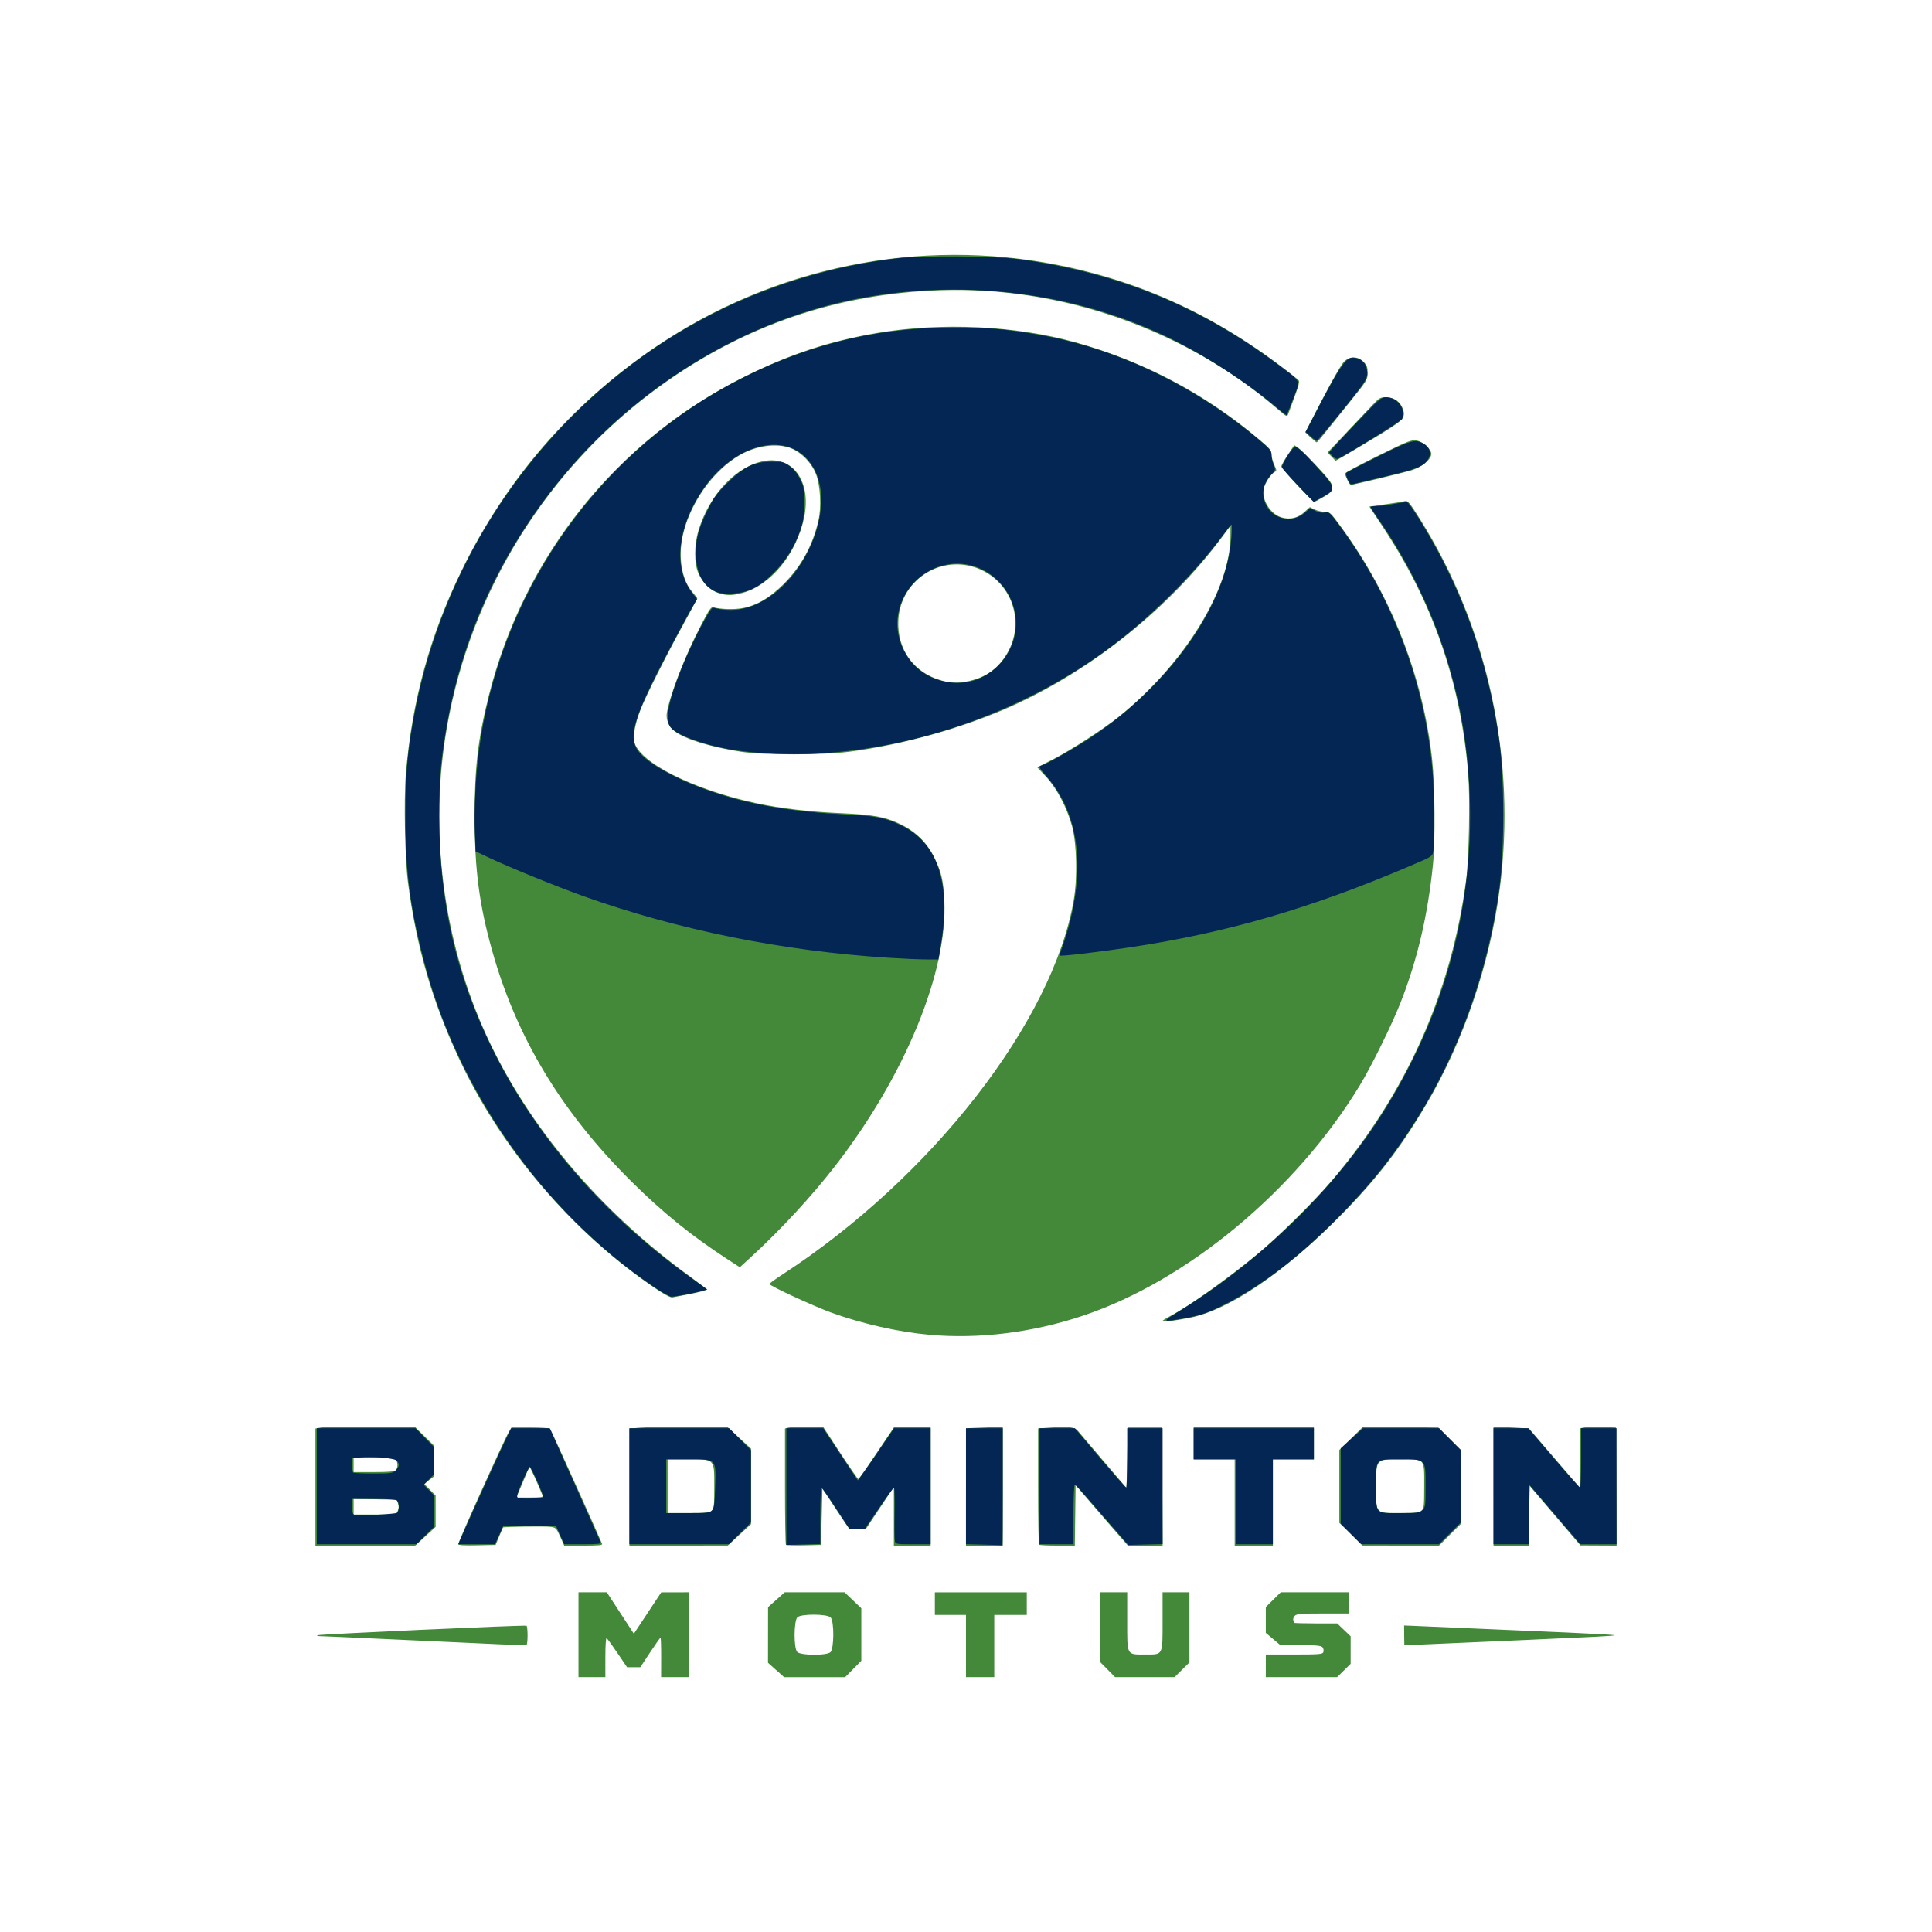
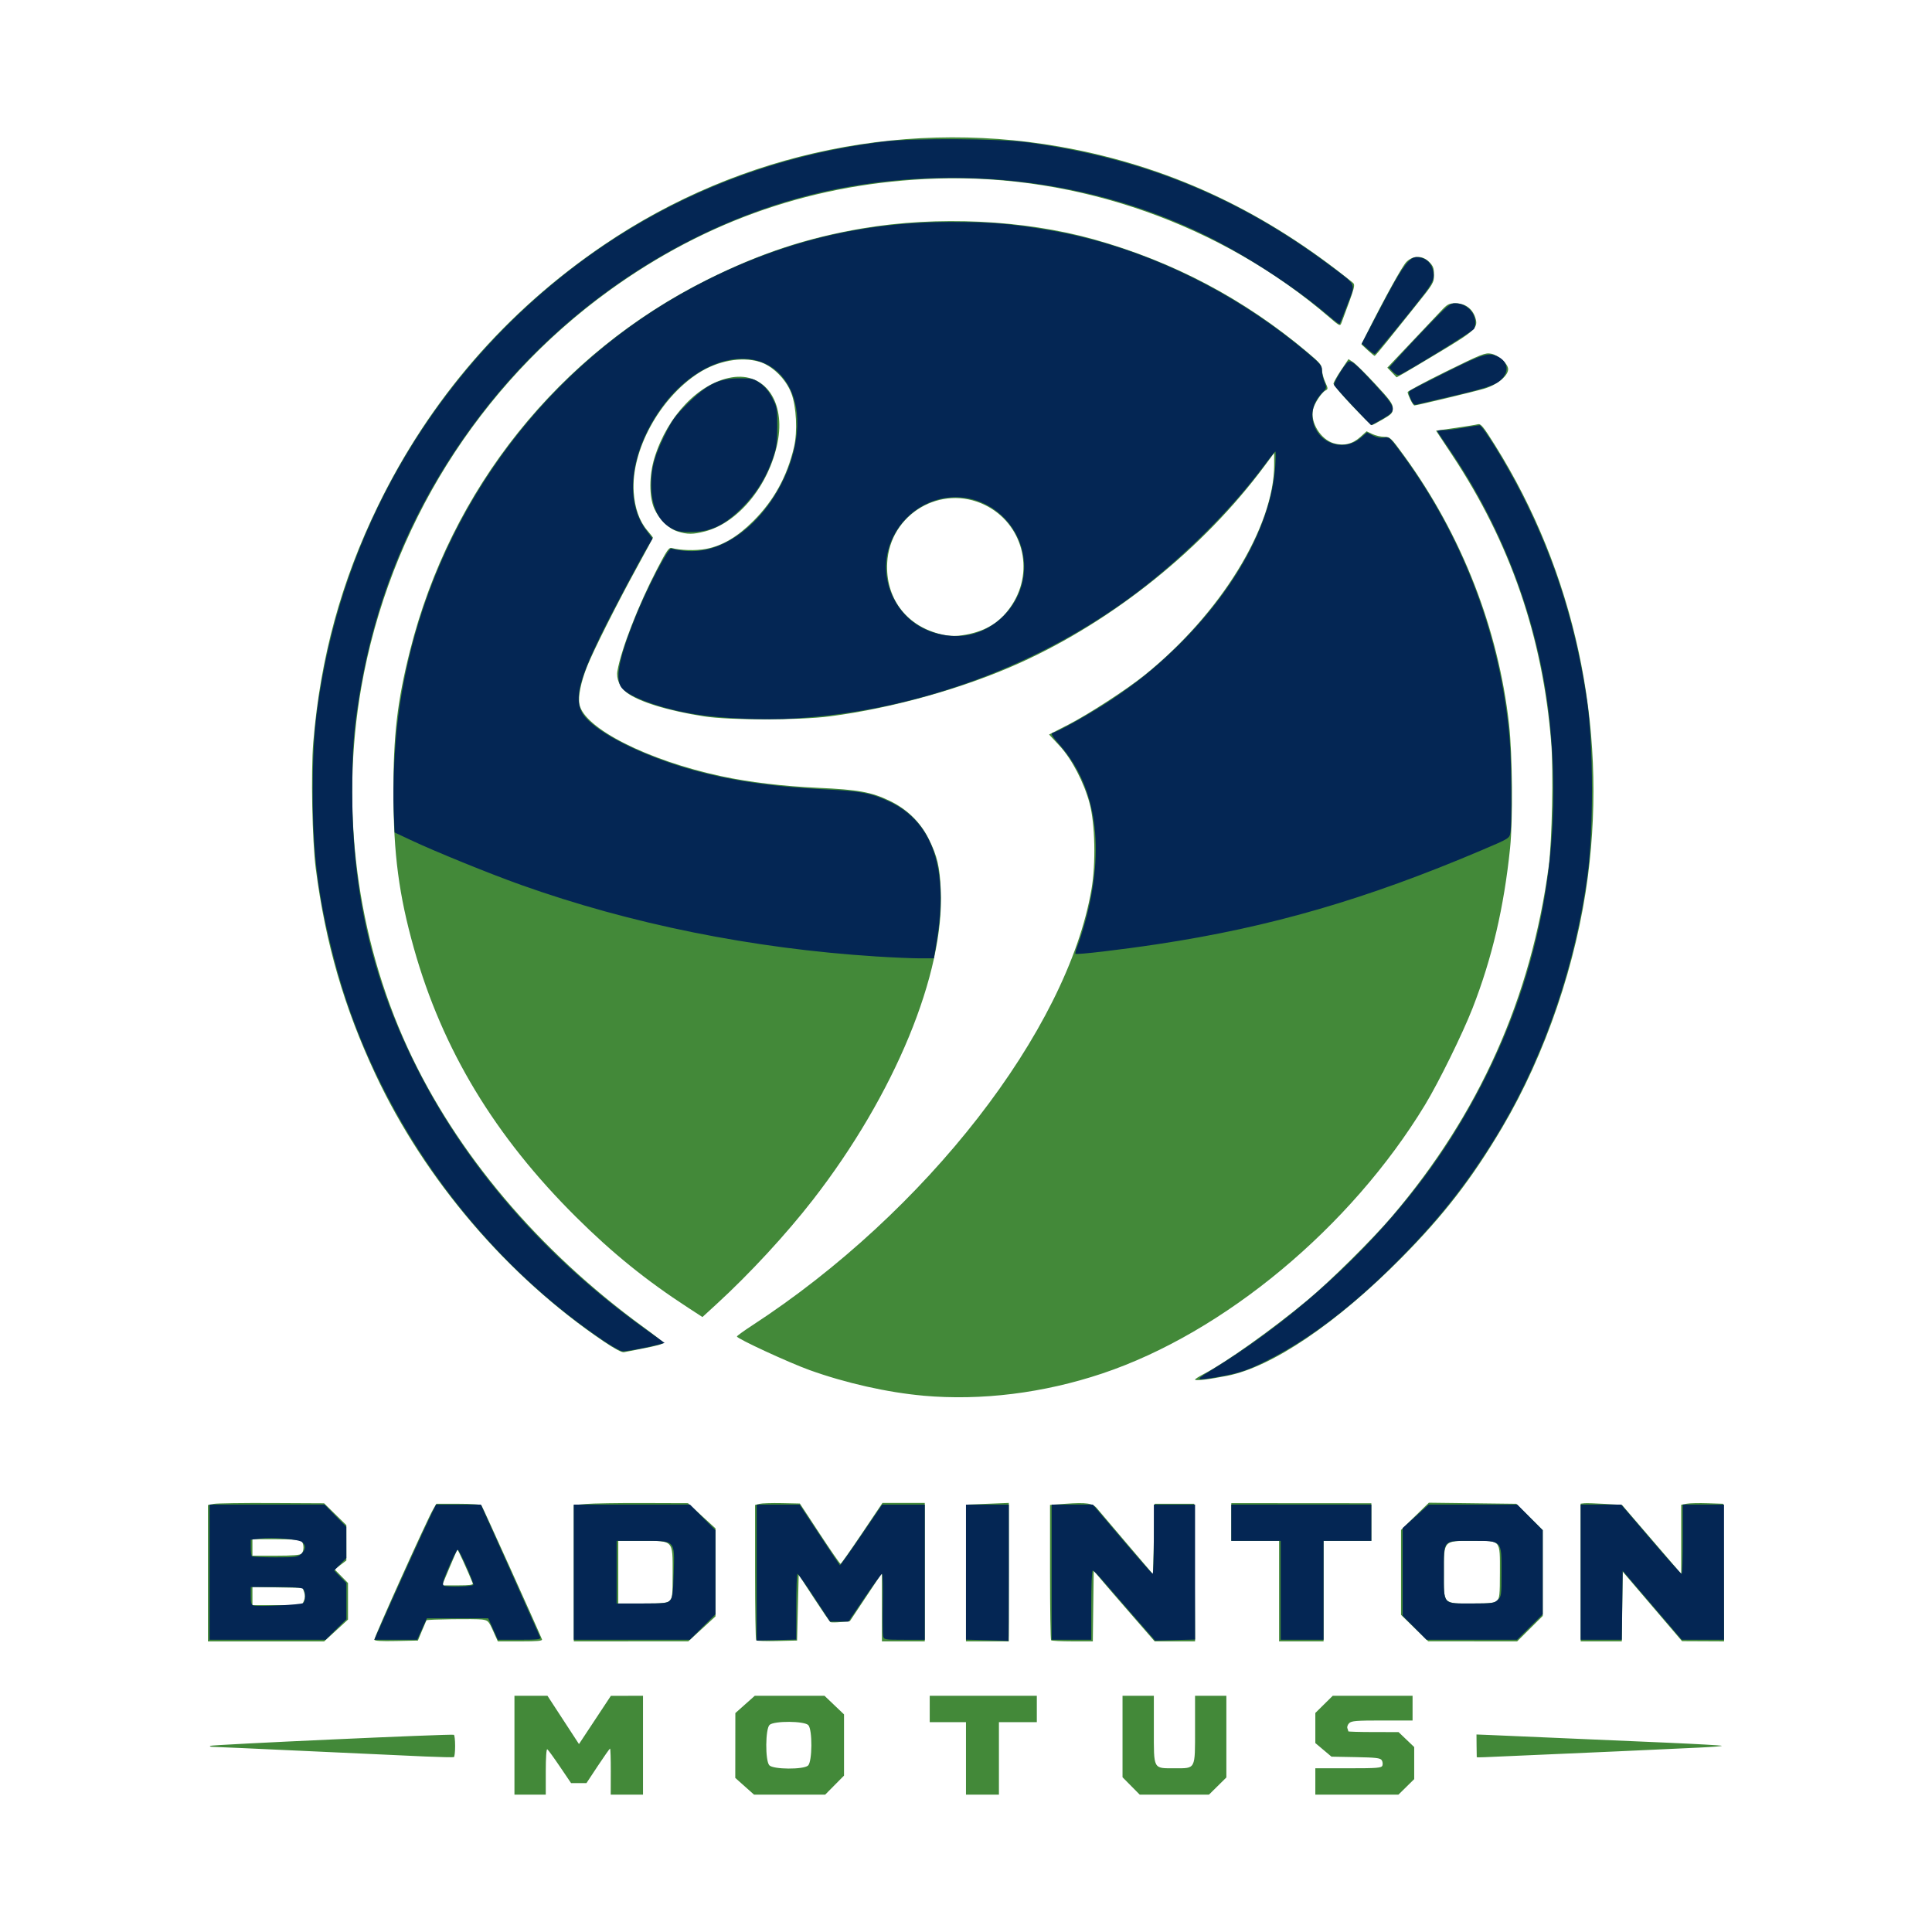
<svg xmlns="http://www.w3.org/2000/svg" width="200mm" height="200mm" viewBox="0 0 200 200" version="1.1" id="svg1" xml:space="preserve">
  <defs id="defs1" />
  <g id="layer1">
-     <g id="g3" transform="matrix(1.106664,0,0,1.106664,-11.54639,-10.24965)">
+     <g id="g3" transform="matrix(1.289516,0,0,1.289516,-29.97704,-28.46604)">
      <path style="fill:#438939" d="m 64.546,162.177 v -3.969 h 1.325 1.325 l 1.265,1.939 1.265,1.939 1.28,-1.936 1.28,-1.936 1.29,-0.003 1.29,-0.003 v 3.969 3.969 h -1.296 -1.296 l 0.006,-1.852 c 0.003,-1.019 -0.024,-1.849 -0.06,-1.846 -0.036,0.003 -0.477,0.628 -0.98,1.389 l -0.914,1.383 H 69.708 69.092 L 68.198,163.899 c -0.492,-0.727 -0.949,-1.355 -1.016,-1.397 -0.073,-0.045 -0.122,0.677 -0.122,1.784 v 1.86 h -1.257 -1.257 z m 18.481,3.297 -0.754,-0.672 0.003,-2.602 0.003,-2.602 0.78,-0.695 0.78,-0.695 h 2.798 2.798 l 0.784,0.748 0.784,0.748 v 2.456 2.457 l -0.757,0.765 -0.757,0.765 H 86.636 83.781 Z m 5.089,-1.664 c 0.341,-0.309 0.36,-2.871 0.023,-3.243 -0.308,-0.34 -2.74,-0.358 -3.111,-0.023 -0.341,0.309 -0.36,2.871 -0.023,3.243 0.308,0.34 2.74,0.358 3.111,0.023 z m 12.677,-0.575 V 160.325 h -1.455 -1.455 v -1.058 -1.058 h 4.299 4.299 v 1.058 1.058 h -1.521 -1.521 v 2.91 2.91 h -1.323 -1.323 z m 13.258,2.212 -0.69,-0.699 v -3.27 -3.27 h 1.257 1.257 v 2.691 c 0,3.276 -0.079,3.129 1.677,3.129 1.701,0 1.631,0.136 1.631,-3.152 v -2.668 h 1.257 1.257 v 3.279 3.279 l -0.699,0.69 -0.699,0.69 h -2.778 -2.778 z m 14.788,-0.36 v -1.058 h 2.65 c 2.331,0 2.66,-0.026 2.733,-0.216 0.046,-0.119 0.022,-0.313 -0.051,-0.43 -0.112,-0.178 -0.46,-0.22 -2.085,-0.25 l -1.951,-0.037 -0.648,-0.546 -0.648,-0.546 v -1.208 -1.208 l 0.699,-0.69 0.699,-0.69 h 3.204 3.204 v 0.992 0.992 h -2.438 c -2.076,0 -2.47,0.032 -2.653,0.215 -0.119,0.119 -0.182,0.302 -0.142,0.408 0.041,0.106 0.074,0.217 0.074,0.248 0,0.03 0.908,0.057 2.017,0.058 l 2.017,0.003 0.628,0.6 0.628,0.6 v 1.288 1.288 l -0.633,0.623 -0.633,0.623 h -3.336 -3.336 z m -71.437,-2.004 c -1.201,-0.052 -5.46,-0.247 -9.465,-0.434 -4.005,-0.187 -7.423,-0.34 -7.596,-0.34 -0.172,0 -0.278,-0.036 -0.234,-0.08 0.095,-0.095 19.434,-0.974 19.577,-0.889 0.055,0.032 0.099,0.438 0.099,0.903 0,0.464 -0.045,0.865 -0.099,0.889 -0.055,0.025 -1.081,0.003 -2.282,-0.049 z m 84.395,0.052 c -0.004,-0.018 -0.01,-0.435 -0.014,-0.926 l -0.007,-0.893 0.907,0.035 c 1.016,0.039 7.801,0.332 14.384,0.623 2.392,0.105 4.375,0.218 4.407,0.249 0.032,0.032 -0.764,0.096 -1.769,0.143 -5.794,0.27 -7.698,0.356 -11.947,0.539 -2.583,0.111 -4.979,0.216 -5.325,0.233 -0.346,0.017 -0.632,0.016 -0.636,-0.002 z M 39.94,148.367 v -5.475 l 0.473,-0.089 c 0.26,-0.049 2.359,-0.08 4.663,-0.068 l 4.19,0.021 0.893,0.877 0.893,0.877 v 1.419 1.419 l -0.47,0.358 -0.47,0.358 0.536,0.546 0.536,0.546 v 1.467 1.467 l -0.957,0.877 -0.957,0.877 h -4.665 -4.665 z m 7.699,2.229 c 0.104,-0.228 0.113,-0.451 0.027,-0.695 l -0.126,-0.358 -2.014,-0.036 -2.014,-0.036 v 0.731 0.731 h 1.987 1.987 z m -0.185,-3.791 c 0.205,-0.205 0.205,-0.801 0,-1.005 -0.109,-0.109 -0.756,-0.159 -2.051,-0.159 h -1.892 v 0.661 0.661 h 1.892 c 1.295,0 1.942,-0.05 2.051,-0.159 z m 5.847,6.897 c 0,-0.252 4.223,-9.618 4.717,-10.462 l 0.26,-0.444 1.755,-10e-4 c 1.062,-7e-4 1.801,0.053 1.87,0.137 0.086,0.104 4.456,9.782 4.852,10.745 0.052,0.128 -0.345,0.165 -1.738,0.165 H 63.212 l -0.377,-0.841 c -0.354,-0.788 -0.409,-0.845 -0.887,-0.913 -0.499,-0.071 -4.419,-0.018 -4.469,0.061 -0.014,0.022 -0.173,0.397 -0.355,0.833 l -0.33,0.794 -1.747,0.037 c -1.226,0.026 -1.747,-0.007 -1.747,-0.112 z m 7.899,-4.522 c -0.405,-1.004 -1.198,-2.743 -1.234,-2.707 -0.026,0.025 -0.313,0.682 -0.638,1.459 l -0.592,1.413 h 1.266 c 0.96,0 1.25,-0.04 1.199,-0.165 z m 8.108,-0.809 V 142.899 l 0.975,-0.088 c 0.536,-0.049 2.598,-0.083 4.583,-0.076 l 3.608,0.012 1.106,1.012 1.106,1.012 v 3.532 3.532 l -1.091,1.001 -1.091,1.001 -4.597,0.002 -4.597,0.002 z m 7.696,2.21 c 0.214,-0.194 0.242,-0.449 0.242,-2.207 0,-2.694 0.089,-2.601 -2.47,-2.601 h -1.895 v 2.514 2.514 h 1.941 c 1.62,0 1.981,-0.036 2.183,-0.219 z m 6.949,3.177 c -0.051,-0.051 -0.092,-2.516 -0.092,-5.48 v -5.388 l 0.353,-0.089 c 0.194,-0.049 1.004,-0.075 1.799,-0.058 l 1.445,0.031 1.591,2.425 c 0.875,1.334 1.628,2.422 1.674,2.419 0.046,-0.003 0.821,-1.104 1.724,-2.447 l 1.641,-2.442 h 1.699 1.699 v 5.556 5.556 h -1.72 -1.72 l -5.52e-4,-2.745 -5.53e-4,-2.745 -1.289,1.938 -1.289,1.938 -0.728,0.063 c -0.4,0.035 -0.773,0.037 -0.828,0.005 -0.055,-0.032 -0.65,-0.901 -1.323,-1.932 l -1.223,-1.874 -0.066,2.643 -0.066,2.643 -1.595,0.037 c -0.877,0.02 -1.636,-0.004 -1.687,-0.055 z m 16.841,-5.406 c 0,-4.302 0.036,-5.491 0.165,-5.494 0.091,-0.002 0.865,-0.033 1.72,-0.068 l 1.554,-0.064 v 5.558 5.558 h -1.72 -1.72 z m 6.835,5.402 c -0.049,-0.049 -0.088,-2.513 -0.088,-5.478 v -5.39 l 1.224,-0.089 c 1.682,-0.122 2.202,-0.049 2.537,0.357 0.151,0.183 1.227,1.451 2.391,2.817 l 2.117,2.485 0.066,-2.83 0.066,-2.83 h 1.587 1.587 l 0.035,5.523 0.035,5.523 -1.622,-2.1e-4 -1.622,-2.2e-4 -1.869,-2.15 c -1.028,-1.182 -2.13,-2.459 -2.447,-2.836 l -0.578,-0.687 -0.036,2.836 -0.036,2.836 h -1.629 c -0.896,0 -1.669,-0.04 -1.717,-0.088 z m 18.3,-3.947 v -4.035 h -1.918 -1.918 v -1.514 -1.514 l 5.622,0.004 5.622,0.004 v 1.51 1.51 h -1.918 -1.918 v 4.035 4.035 h -1.786 -1.786 z m 10.881,2.967 -1.091,-1.062 v -3.409 -3.409 l 1.118,-1.092 1.118,-1.092 3.509,0.043 3.509,0.043 1.061,1.055 1.061,1.055 v 3.446 3.446 l -1.028,1.022 -1.028,1.022 -3.569,-0.003 -3.569,-0.003 z m 6.604,-2.194 c 0.215,-0.194 0.242,-0.451 0.242,-2.272 0,-2.67 0.114,-2.537 -2.162,-2.537 -2.403,0 -2.336,-0.075 -2.336,2.595 0,2.548 -0.11,2.432 2.301,2.432 1.408,0 1.756,-0.039 1.955,-0.219 z m 6.724,-2.266 v -5.528 l 0.298,-0.032 c 0.164,-0.018 0.91,0.005 1.658,0.051 l 1.361,0.083 2.377,2.765 2.377,2.765 v -2.772 -2.772 l 0.44,-0.083 c 0.242,-0.045 1.001,-0.063 1.687,-0.039 l 1.247,0.043 0.035,5.523 0.035,5.523 -1.688,-0.008 -1.688,-0.008 -2.381,-2.791 -2.381,-2.791 -0.036,2.799 -0.036,2.799 h -1.651 -1.651 z M 97.364,134.116 c -2.867,-0.255 -6.233,-1.012 -9.13,-2.055 -1.669,-0.601 -5.828,-2.524 -5.828,-2.695 0,-0.05 0.551,-0.45 1.224,-0.888 13.946,-9.084 25.291,-23.671 27.241,-35.026 0.356,-2.075 0.287,-5.234 -0.151,-6.879 -0.449,-1.685 -1.431,-3.568 -2.413,-4.625 l -0.843,-0.908 1.509,-0.772 c 1.651,-0.845 4.723,-2.838 6.166,-4.002 6.079,-4.901 10.395,-11.91 10.395,-16.885 v -0.943 l -0.769,1.037 c -4.911,6.616 -12.095,12.4 -19.646,15.817 -4.455,2.016 -10.183,3.628 -15.237,4.288 -2.48,0.324 -8.044,0.326 -10.12,0.004 -2.878,-0.447 -5.221,-1.167 -6.199,-1.905 -0.564,-0.426 -0.861,-1.116 -0.751,-1.744 0.305,-1.742 1.673,-5.262 3.157,-8.122 0.822,-1.585 0.982,-1.815 1.213,-1.745 0.617,0.187 1.969,0.223 2.743,0.072 1.329,-0.259 2.526,-0.966 3.81,-2.251 1.645,-1.646 2.699,-3.564 3.252,-5.92 0.294,-1.252 0.193,-3.263 -0.217,-4.336 -0.438,-1.144 -1.537,-2.218 -2.582,-2.522 -1.447,-0.421 -3.326,-0.071 -4.847,0.901 -3.137,2.007 -5.444,6.232 -5.222,9.563 0.085,1.283 0.458,2.341 1.081,3.068 0.254,0.297 0.462,0.564 0.462,0.593 0,0.029 -0.571,1.091 -1.269,2.36 -1.586,2.884 -3.513,6.712 -4.017,7.982 -0.499,1.257 -0.731,2.406 -0.614,3.034 0.359,1.916 5.475,4.509 11.39,5.775 2.255,0.482 4.912,0.801 7.778,0.933 3.224,0.148 4.271,0.338 5.737,1.042 1.4,0.671 2.476,1.724 3.143,3.074 0.682,1.38 0.874,2.198 0.961,4.082 0.309,6.695 -3.706,16.427 -10.261,24.871 -2.143,2.761 -5.067,5.926 -7.718,8.357 l -1.154,1.058 -1.161,-0.755 C 75.122,124.869 72.402,122.666 69.494,119.778 62.957,113.284 58.76,106.331 56.477,98.214 55.268,93.916 54.838,90.651 54.829,85.713 c -0.008,-4.606 0.309,-7.333 1.324,-11.372 3.27,-13.011 11.974,-23.882 23.871,-29.815 4.25,-2.119 8.019,-3.365 12.45,-4.116 6.019,-1.02 12.974,-0.691 18.572,0.876 6.404,1.794 12.085,4.797 17.165,9.075 1.005,0.846 1.158,1.03 1.16,1.396 0.002,0.232 0.118,0.674 0.258,0.982 0.242,0.534 0.243,0.567 0.021,0.687 -0.333,0.178 -0.902,1.058 -1.004,1.552 -0.211,1.02 0.623,2.367 1.658,2.677 0.795,0.238 1.509,0.075 2.13,-0.486 l 0.52,-0.47 0.461,0.22 c 0.254,0.121 0.682,0.221 0.953,0.223 0.474,0.003 0.531,0.058 1.612,1.544 4.614,6.347 7.556,13.881 8.411,21.538 0.271,2.428 0.315,7.669 0.083,9.922 -0.492,4.781 -1.447,8.853 -3.018,12.876 -0.796,2.038 -2.719,5.948 -3.809,7.745 -5.963,9.831 -16.133,18.296 -25.914,21.569 -4.716,1.578 -9.704,2.197 -14.369,1.783 z m 3.8,-61.172 c 1.485,-0.35 2.525,-1.077 3.336,-2.333 1.821,-2.817 0.813,-6.521 -2.173,-7.988 -3.521,-1.73 -7.651,0.709 -7.858,4.64 -0.144,2.753 1.454,4.962 4.109,5.676 0.906,0.244 1.565,0.245 2.586,0.004 z m 18.018,59.881 c 1.7e-4,-0.046 0.318,-0.249 0.707,-0.452 1.779,-0.929 5.449,-3.543 8.289,-5.901 1.855,-1.541 5.223,-4.877 6.832,-6.768 6.97,-8.19 11.153,-17.539 12.563,-28.082 0.268,-2.004 0.384,-7.641 0.203,-9.905 -0.679,-8.508 -3.278,-16.06 -7.96,-23.124 l -1.288,-1.944 1.539,-0.219 c 0.846,-0.121 1.664,-0.254 1.817,-0.296 0.24,-0.066 0.43,0.167 1.382,1.687 6.38,10.194 9.027,22.46 7.459,34.572 -0.904,6.984 -3.403,14.31 -6.892,20.207 -2.431,4.109 -4.685,7.024 -8.089,10.461 -5.187,5.239 -10.384,8.756 -13.982,9.462 -1.519,0.298 -2.58,0.422 -2.579,0.302 z M 71.725,129.771 C 63.998,124.548 57.362,116.787 53.395,108.334 50.868,102.948 49.373,97.799 48.595,91.798 48.308,89.592 48.199,84.045 48.395,81.678 48.957,74.882 50.631,68.757 53.582,62.7 57.75,54.142 63.843,47.097 71.69,41.76 82.789,34.21 96.431,31.439 109.525,34.073 c 8.155,1.641 15.38,5.095 22.265,10.646 0.285,0.229 0.295,0.19 -0.851,3.265 -0.11,0.296 -0.139,0.283 -1.01,-0.467 C 121.32,40.106 109.766,36.035 98.412,36.411 88.728,36.732 80.011,39.717 72.153,45.403 61.689,52.974 54.491,64.493 52.252,77.246 c -1.711,9.747 -0.391,20.015 3.72,28.948 3.88,8.431 10.51,16.283 18.931,22.421 0.858,0.625 1.572,1.18 1.587,1.234 0.034,0.118 -0.429,0.249 -1.824,0.519 -0.582,0.113 -1.179,0.229 -1.326,0.259 -0.173,0.035 -0.744,-0.267 -1.615,-0.856 z m 5.932,-65.027 c -0.739,-0.231 -1.501,-0.972 -1.886,-1.837 -0.42,-0.942 -0.417,-2.661 0.006,-4.049 1.034,-3.387 3.59,-6.057 6.213,-6.489 2.659,-0.438 4.34,1.965 3.674,5.252 -0.695,3.429 -3.149,6.424 -5.833,7.118 -0.945,0.245 -1.402,0.246 -2.174,0.005 z M 131.783,54.633 c -0.819,-0.867 -1.488,-1.655 -1.488,-1.753 0,-0.097 0.272,-0.582 0.603,-1.077 l 0.603,-0.899 0.365,0.239 c 0.201,0.132 1.001,0.923 1.778,1.758 1.189,1.278 1.413,1.587 1.413,1.945 0,0.381 -0.084,0.475 -0.801,0.895 -0.44,0.258 -0.842,0.469 -0.893,0.468 -0.051,-7.79e-4 -0.762,-0.71 -1.58,-1.577 z m 4.688,-0.477 c -0.123,-0.257 -0.223,-0.528 -0.223,-0.602 0,-0.074 1.392,-0.82 3.093,-1.658 2.848,-1.403 3.133,-1.516 3.605,-1.428 0.602,0.113 1.372,0.813 1.372,1.248 0,0.531 -0.899,1.262 -1.921,1.562 -0.883,0.259 -5.412,1.346 -5.608,1.346 -0.052,0 -0.195,-0.21 -0.317,-0.468 z m -1.479,-2.177 -0.373,-0.389 1.82,-1.922 c 1.001,-1.057 2.1,-2.22 2.442,-2.584 0.572,-0.61 0.67,-0.662 1.233,-0.662 0.735,0 1.328,0.428 1.558,1.125 0.271,0.82 0.051,1.038 -2.73,2.711 -1.391,0.837 -2.764,1.654 -3.053,1.815 l -0.525,0.294 z m -1.957,-1.797 -0.501,-0.466 0.413,-0.82 c 1.507,-2.991 2.877,-5.469 3.204,-5.796 0.537,-0.537 1.288,-0.535 1.827,0.004 0.322,0.322 0.387,0.495 0.387,1.036 0,0.629 -0.046,0.706 -1.488,2.499 -0.819,1.018 -1.875,2.334 -2.348,2.926 -0.473,0.591 -0.89,1.077 -0.926,1.079 -0.036,0.002 -0.292,-0.206 -0.567,-0.462 z" id="path4" />
      <path style="fill:#042654" d="m 83.992,148.32 2.5e-4,-5.457 h 1.724 1.724 l 1.594,2.414 c 0.877,1.327 1.613,2.433 1.637,2.457 0.024,0.024 0.797,-1.062 1.717,-2.414 l 1.674,-2.457 h 1.712 1.712 v 5.424 5.424 h -1.639 c -1.592,0 -1.641,-0.009 -1.705,-0.298 -0.036,-0.164 -0.049,-1.354 -0.027,-2.646 0.021,-1.292 -0.006,-2.348 -0.06,-2.348 -0.054,0 -0.684,0.863 -1.399,1.918 l -1.3,1.918 -0.738,-0.001 -0.738,-0.001 -1.256,-1.917 c -0.691,-1.054 -1.301,-1.917 -1.356,-1.917 -0.055,0 -0.1,1.187 -0.1,2.638 v 2.638 l -1.588,0.041 -1.588,0.041 z m 18.488,5.424 -1.687,-0.041 v -5.42 -5.42 h 1.72 1.72 v 5.49 c 0,3.02 -0.015,5.477 -0.033,5.461 -0.018,-0.016 -0.792,-0.047 -1.72,-0.07 z m 11.756,-1.952 c -0.955,-1.091 -2.054,-2.356 -2.443,-2.811 -0.389,-0.455 -0.761,-0.827 -0.826,-0.827 -0.067,0 -0.119,1.218 -0.119,2.778 v 2.778 h -1.587 -1.587 v -5.424 -5.424 h 1.653 1.653 l 2.349,2.769 c 1.292,1.523 2.393,2.773 2.448,2.778 0.055,0.005 0.099,-1.241 0.099,-2.769 v -2.778 h 1.654 1.654 v 5.416 5.416 l -1.605,0.041 -1.605,0.041 z m -74.165,-3.506 v -5.424 h 4.616 4.616 l 0.872,0.893 0.872,0.893 0.002,1.251 0.002,1.251 -0.49,0.502 -0.49,0.502 0.49,0.502 0.49,0.502 v 1.453 1.453 l -0.83,0.823 -0.83,0.823 H 44.732 40.072 Z m 7.508,2.48 c 0.211,-0.167 0.215,-0.922 0.007,-1.131 -0.11,-0.11 -0.785,-0.159 -2.183,-0.159 h -2.024 v 0.718 c 0,0.575 0.046,0.729 0.232,0.772 0.436,0.101 3.803,-0.068 3.969,-0.2 z m -0.141,-3.958 c 0.365,-0.343 0.39,-0.656 0.075,-0.931 -0.276,-0.24 -2.34,-0.411 -3.42,-0.284 l -0.714,0.084 v 0.621 c 0,0.342 0.04,0.661 0.088,0.709 0.049,0.049 0.893,0.088 1.877,0.088 1.654,0 1.811,-0.022 2.095,-0.288 z m 6.048,6.472 c 1.269,-2.879 3.885,-8.635 4.389,-9.657 l 0.375,-0.761 h 1.802 1.802 l 2.347,5.241 c 1.291,2.882 2.379,5.323 2.418,5.424 0.058,0.151 -0.241,0.183 -1.669,0.183 H 63.212 l -0.386,-0.86 -0.386,-0.86 h -2.461 -2.461 l -0.39,0.86 -0.39,0.86 h -1.72 -1.72 z m 7.762,-3.984 c 0.022,-0.233 -1.15,-2.851 -1.26,-2.817 -0.069,0.021 -0.388,0.652 -0.709,1.402 -0.471,1.1 -0.549,1.387 -0.404,1.484 0.204,0.136 2.36,0.074 2.374,-0.069 z m 8.059,-1.01 v -5.424 h 4.666 4.666 l 1.022,1.028 1.022,1.028 v 3.374 3.374 l -1.028,1.022 -1.028,1.022 h -4.66 -4.66 z m 7.735,2.253 c 0.197,-0.218 0.244,-0.576 0.29,-2.203 0.074,-2.661 0.171,-2.564 -2.558,-2.564 h -2.027 v 2.514 2.514 h 2.03 c 1.851,0 2.051,-0.023 2.266,-0.26 z m 49.018,-0.798 v -3.969 h -1.984 -1.984 v -1.455 -1.455 h 5.622 5.622 v 1.455 1.455 h -1.918 -1.918 v 3.969 3.969 h -1.72 -1.72 z m 10.745,3.007 -0.956,-0.962 v -3.522 -3.522 l 1.043,-0.94 1.043,-0.94 h 3.557 3.557 l 1.022,1.028 1.022,1.028 v 3.374 3.374 l -1.028,1.022 -1.028,1.022 h -3.638 -3.638 z m 6.676,-2.236 c 0.293,-0.275 0.306,-0.372 0.306,-2.207 0,-2.6 0.064,-2.532 -2.361,-2.532 -2.397,0 -2.269,-0.14 -2.269,2.491 0,2.678 -0.124,2.537 2.228,2.537 1.656,0 1.813,-0.022 2.096,-0.288 z m 6.656,-2.226 v -5.424 h 1.629 1.629 l 2.373,2.778 c 1.305,1.528 2.417,2.778 2.472,2.778 0.055,1.8e-4 0.099,-1.25 0.099,-2.778 v -2.778 h 1.654 1.654 v 5.424 5.424 h -1.697 -1.697 l -2.371,-2.768 -2.371,-2.768 -0.036,2.768 -0.036,2.768 h -1.651 -1.651 z M 120.377,132.137 c 7.895,-4.795 15.048,-11.76 19.595,-19.08 6.269,-10.091 8.859,-21.111 7.708,-32.8 -0.778,-7.91 -3.636,-15.673 -8.206,-22.292 -0.465,-0.673 -0.845,-1.253 -0.845,-1.29 0,-0.036 0.223,-0.066 0.496,-0.066 0.273,-10e-5 1.002,-0.089 1.621,-0.198 0.618,-0.109 1.195,-0.198 1.28,-0.198 0.231,-2.68e-4 2.04,2.921 3.224,5.208 2.762,5.333 4.521,10.854 5.403,16.951 0.517,3.573 0.528,10.34 0.025,14.023 -1.047,7.652 -3.718,15.154 -7.606,21.365 -2.315,3.698 -4.496,6.415 -7.81,9.729 -3.452,3.452 -6.778,5.993 -10.06,7.686 -1.711,0.883 -2.433,1.132 -4.172,1.438 -1.831,0.322 -1.892,0.278 -0.652,-0.474 z M 71.557,129.613 C 61.174,122.559 53.193,111.205 50.057,99.025 c -1.276,-4.954 -1.705,-8.326 -1.705,-13.379 0,-3.852 0.184,-6.005 0.797,-9.327 2.331,-12.639 9.185,-24.068 19.246,-32.094 7.461,-5.952 16.242,-9.617 25.851,-10.789 2.282,-0.278 9.192,-0.24 11.443,0.063 9.293,1.253 17.031,4.407 24.408,9.949 2.112,1.587 1.994,1.309 1.316,3.087 -0.315,0.826 -0.595,1.525 -0.622,1.552 -0.028,0.027 -0.403,-0.251 -0.835,-0.619 -2.87,-2.445 -7.017,-5.119 -10.468,-6.751 -8.49,-4.015 -18.357,-5.313 -27.951,-3.676 -11.407,1.947 -22.352,8.712 -29.728,18.377 -5.108,6.693 -8.32,14.088 -9.683,22.291 -0.484,2.912 -0.609,4.567 -0.605,8.004 0.01,7.952 1.568,14.752 4.955,21.63 4.052,8.227 10.503,15.663 18.628,21.47 l 1.497,1.07 -0.555,0.149 c -0.786,0.212 -2.476,0.527 -2.816,0.526 -0.157,-6.6e-4 -0.911,-0.426 -1.675,-0.945 z M 93.556,98.855 C 83.654,98.225 73.879,96.254 65.057,93.108 62.519,92.202 58.167,90.431 56.198,89.503 l -1.271,-0.599 -0.072,-1.761 c -0.085,-2.073 0.073,-5.352 0.364,-7.582 1.899,-14.518 10.671,-27.364 23.415,-34.288 6.624,-3.599 13.414,-5.357 20.77,-5.38 3.244,-0.01 4.939,0.127 8.004,0.645 7.258,1.228 14.543,4.656 20.588,9.689 1.238,1.031 1.373,1.186 1.373,1.583 0,0.242 0.091,0.657 0.202,0.923 0.198,0.474 0.195,0.489 -0.192,0.889 -0.793,0.82 -0.992,1.831 -0.55,2.803 0.645,1.421 2.471,1.822 3.652,0.801 l 0.504,-0.435 0.475,0.245 c 0.311,0.16 0.618,0.219 0.89,0.17 0.391,-0.071 0.459,-0.018 1.139,0.887 5.137,6.833 8.266,15.02 8.956,23.426 0.149,1.823 0.186,6.6 0.057,7.382 -0.079,0.477 -0.08,0.477 -2.281,1.414 -9.279,3.948 -16.996,6.188 -26.014,7.552 -3.03,0.458 -6.534,0.868 -6.627,0.775 -0.035,-0.035 0.054,-0.36 0.197,-0.724 0.143,-0.363 0.415,-1.228 0.604,-1.922 1.583,-5.809 0.899,-10.676 -1.969,-14.012 -0.826,-0.961 -0.857,-1.021 -0.574,-1.106 0.538,-0.162 3.163,-1.651 4.591,-2.605 2.05,-1.369 3.459,-2.5 5.152,-4.136 4.76,-4.601 7.712,-9.955 8.037,-14.575 0.048,-0.679 0.054,-1.235 0.014,-1.235 -0.04,0 -0.391,0.432 -0.78,0.959 -2.847,3.862 -7.111,8.045 -11.197,10.985 -7.686,5.532 -17.21,8.92 -26.642,9.479 -2.457,0.146 -5.812,0.008 -7.898,-0.325 -2.73,-0.435 -5.367,-1.378 -5.96,-2.132 -0.552,-0.702 -0.237,-2.346 1.08,-5.631 0.915,-2.284 2.647,-5.609 2.891,-5.551 1.576,0.377 2.902,0.241 4.288,-0.437 4.323,-2.115 7.093,-8.62 5.267,-12.367 -1.935,-3.971 -7.472,-2.925 -10.684,2.019 -2.216,3.41 -2.558,7.085 -0.867,9.319 l 0.504,0.666 -0.243,0.4 c -0.674,1.108 -3.077,5.634 -3.981,7.5 -1.64,3.381 -2.011,4.868 -1.489,5.967 0.611,1.287 3.79,3.076 7.706,4.337 3.395,1.093 7.108,1.694 11.924,1.931 2.829,0.139 3.655,0.299 5.128,0.994 3.472,1.638 4.737,5.423 3.759,11.246 l -0.222,1.323 h -1.124 c -0.618,0 -2.209,-0.069 -3.534,-0.153 z m 7.909,-25.923 c 2.06,-0.61 3.646,-2.449 3.943,-4.573 0.514,-3.676 -2.655,-6.865 -6.267,-6.306 -2.384,0.369 -4.314,2.302 -4.701,4.709 -0.328,2.039 0.598,4.21 2.296,5.38 1.359,0.936 3.199,1.243 4.729,0.79 z M 77.303,64.567 c -1.156,-0.539 -1.777,-1.792 -1.777,-3.589 0,-1.344 0.262,-2.308 1.08,-3.971 0.586,-1.193 0.842,-1.546 1.819,-2.517 1.569,-1.559 2.535,-2.036 4.134,-2.043 1.066,-0.005 1.185,0.023 1.718,0.397 0.384,0.27 0.704,0.659 0.972,1.182 0.377,0.737 0.398,0.864 0.393,2.31 -0.005,1.32 -0.055,1.674 -0.369,2.575 -0.534,1.531 -1.322,2.791 -2.458,3.927 -1.362,1.362 -2.428,1.892 -3.911,1.944 -0.822,0.029 -1.183,-0.02 -1.6,-0.214 z m 54.543,-9.889 c -0.784,-0.827 -1.459,-1.59 -1.499,-1.696 -0.069,-0.18 0.849,-1.684 1.135,-1.861 0.241,-0.149 0.641,0.189 2.111,1.791 1.818,1.981 1.844,2.099 0.61,2.809 -0.47,0.27 -0.872,0.484 -0.893,0.476 -0.021,-0.008 -0.68,-0.692 -1.464,-1.519 z m 4.646,-0.579 c -0.164,-0.389 -0.18,-0.552 -0.066,-0.646 0.084,-0.069 1.423,-0.756 2.975,-1.527 2.961,-1.471 3.374,-1.591 4.126,-1.202 0.796,0.411 0.887,1.208 0.211,1.845 -0.482,0.455 -1.283,0.707 -4.843,1.526 -0.982,0.226 -1.875,0.436 -1.984,0.467 -0.131,0.037 -0.273,-0.12 -0.418,-0.464 z m -1.427,-2.178 -0.311,-0.331 0.865,-0.963 c 0.476,-0.53 1.571,-1.693 2.434,-2.586 1.388,-1.436 1.62,-1.623 2.006,-1.621 1.101,0.007 1.904,1.076 1.534,2.043 -0.069,0.179 -5.427,3.486 -6.011,3.71 -0.123,0.047 -0.33,-0.054 -0.516,-0.252 z m -2.024,-1.824 -0.48,-0.433 1.563,-2.977 c 1.659,-3.159 2.238,-3.969 2.837,-3.969 0.623,0 1.114,0.35 1.284,0.915 0.211,0.705 0.098,1.042 -0.7,2.084 -1.098,1.432 -3.812,4.737 -3.923,4.776 -0.056,0.02 -0.317,-0.159 -0.581,-0.397 z" id="path3" />
    </g>
  </g>
</svg>
